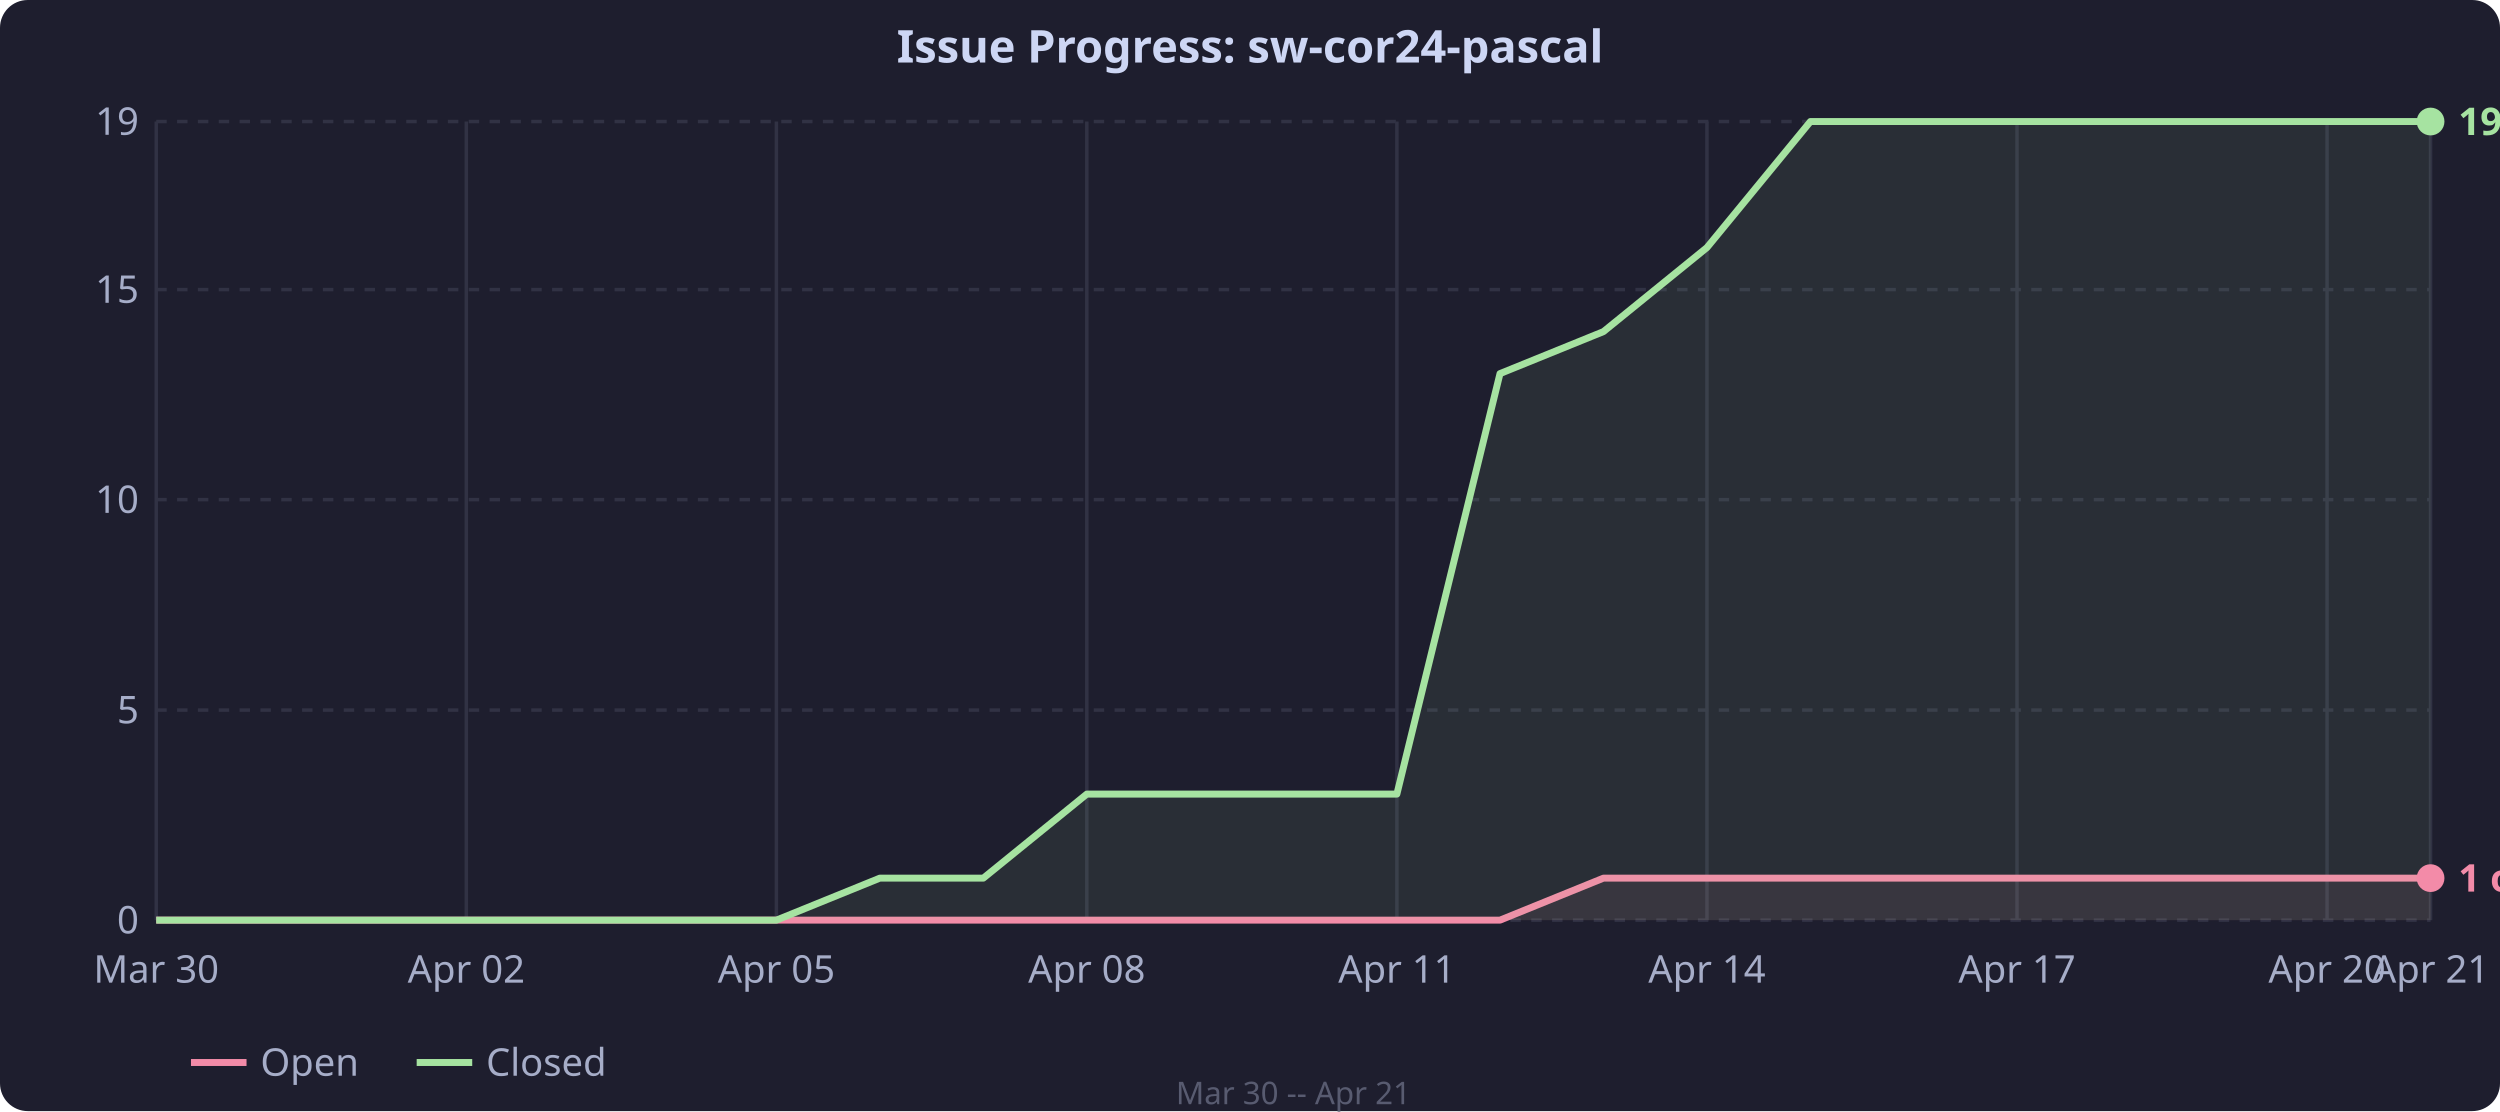
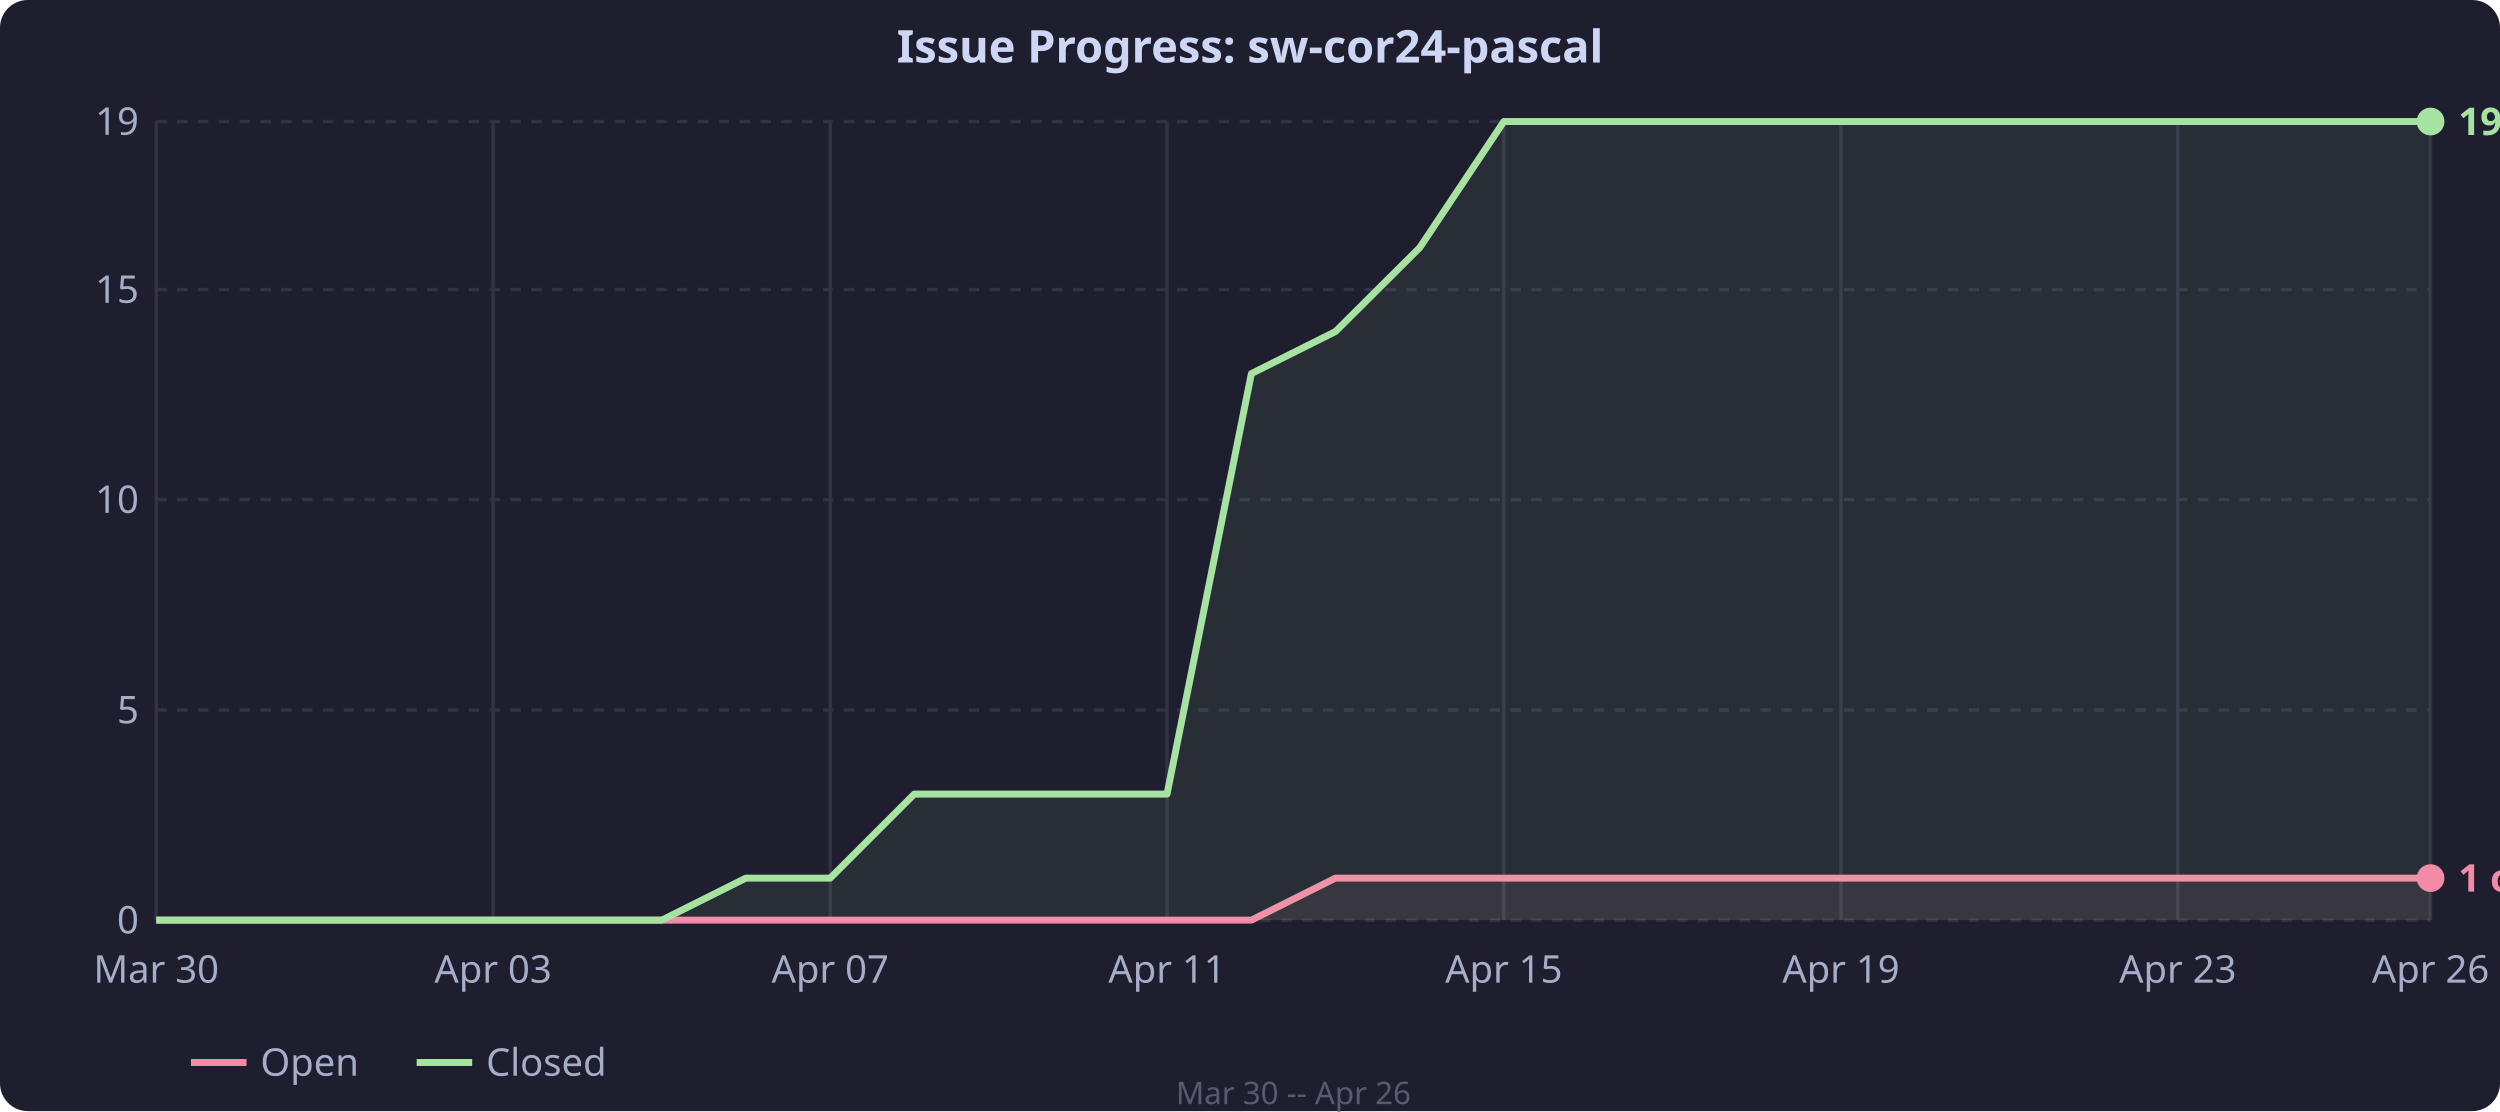
<svg xmlns="http://www.w3.org/2000/svg" viewBox="0 0 720 320" style="font-family: system-ui, sans-serif; font-size: 11px; color: #cdd6f4;">
  <rect width="720" height="320" fill="#1e1e2e" rx="8" />
  <line x1="45" y1="265.0" x2="700" y2="265.0" stroke="#313244" stroke-dasharray="3,3" />
  <text x="40" y="265.0" fill="#a6adc8" text-anchor="end" dominant-baseline="middle">0</text>
  <line x1="45" y1="204.5" x2="700" y2="204.5" stroke="#313244" stroke-dasharray="3,3" />
  <text x="40" y="204.5" fill="#a6adc8" text-anchor="end" dominant-baseline="middle">5</text>
  <line x1="45" y1="143.9" x2="700" y2="143.9" stroke="#313244" stroke-dasharray="3,3" />
  <text x="40" y="143.9" fill="#a6adc8" text-anchor="end" dominant-baseline="middle">10</text>
  <line x1="45" y1="83.4" x2="700" y2="83.4" stroke="#313244" stroke-dasharray="3,3" />
  <text x="40" y="83.4" fill="#a6adc8" text-anchor="end" dominant-baseline="middle">15</text>
  <line x1="45" y1="35.0" x2="700" y2="35.0" stroke="#313244" stroke-dasharray="3,3" />
  <text x="40" y="35.0" fill="#a6adc8" text-anchor="end" dominant-baseline="middle">19</text>
  <text x="45.0" y="283" fill="#a6adc8" text-anchor="middle">Mar 30</text>
  <line x1="45.0" y1="35" x2="45.0" y2="265" stroke="#313244" />
-   <text x="134.3" y="283" fill="#a6adc8" text-anchor="middle">Apr 02</text>
-   <line x1="134.3" y1="35" x2="134.3" y2="265" stroke="#313244" />
-   <text x="223.6" y="283" fill="#a6adc8" text-anchor="middle">Apr 05</text>
-   <line x1="223.6" y1="35" x2="223.6" y2="265" stroke="#313244" />
-   <text x="313.0" y="283" fill="#a6adc8" text-anchor="middle">Apr 08</text>
-   <line x1="313.0" y1="35" x2="313.0" y2="265" stroke="#313244" />
-   <text x="402.3" y="283" fill="#a6adc8" text-anchor="middle">Apr 11</text>
-   <line x1="402.3" y1="35" x2="402.3" y2="265" stroke="#313244" />
-   <text x="491.6" y="283" fill="#a6adc8" text-anchor="middle">Apr 14</text>
-   <line x1="491.6" y1="35" x2="491.6" y2="265" stroke="#313244" />
-   <text x="580.9" y="283" fill="#a6adc8" text-anchor="middle">Apr 17</text>
-   <line x1="580.9" y1="35" x2="580.9" y2="265" stroke="#313244" />
-   <text x="670.2" y="283" fill="#a6adc8" text-anchor="middle">Apr 20</text>
-   <line x1="670.2" y1="35" x2="670.2" y2="265" stroke="#313244" />
-   <text x="700.0" y="283" fill="#a6adc8" text-anchor="middle">Apr 21</text>
+   <text x="142.0" y="283" fill="#a6adc8" text-anchor="middle">Apr 03</text>
+   <line x1="142.0" y1="35" x2="142.0" y2="265" stroke="#313244" />
+   <text x="239.1" y="283" fill="#a6adc8" text-anchor="middle">Apr 07</text>
+   <line x1="239.1" y1="35" x2="239.1" y2="265" stroke="#313244" />
+   <text x="336.1" y="283" fill="#a6adc8" text-anchor="middle">Apr 11</text>
+   <line x1="336.1" y1="35" x2="336.1" y2="265" stroke="#313244" />
+   <text x="433.1" y="283" fill="#a6adc8" text-anchor="middle">Apr 15</text>
+   <line x1="433.1" y1="35" x2="433.1" y2="265" stroke="#313244" />
+   <text x="530.2" y="283" fill="#a6adc8" text-anchor="middle">Apr 19</text>
+   <line x1="530.2" y1="35" x2="530.2" y2="265" stroke="#313244" />
+   <text x="627.2" y="283" fill="#a6adc8" text-anchor="middle">Apr 23</text>
+   <line x1="627.2" y1="35" x2="627.2" y2="265" stroke="#313244" />
+   <text x="700.0" y="283" fill="#a6adc8" text-anchor="middle">Apr 26</text>
  <line x1="700.0" y1="35" x2="700.0" y2="265" stroke="#313244" />
-   <polygon fill="rgba(243,139,168,0.08)" points="45.0,265.0 74.8,265.0 104.5,265.0 134.3,265.0 164.1,265.0 193.9,265.0 223.6,265.0 253.4,265.0 283.2,265.0 313.0,265.0 342.7,265.0 372.5,265.0 402.3,265.0 432.0,265.0 461.8,252.9 491.6,252.9 521.4,252.9 551.1,252.9 580.9,252.9 610.7,252.9 640.5,252.9 670.2,252.9 700.0,252.9 700.0,265.0 45.0,265.0" />
-   <polyline fill="none" stroke="#f38ba8" stroke-width="2" stroke-linejoin="round" points="45.0,265.0 74.8,265.0 104.5,265.0 134.3,265.0 164.1,265.0 193.9,265.0 223.6,265.0 253.4,265.0 283.2,265.0 313.0,265.0 342.7,265.0 372.5,265.0 402.3,265.0 432.0,265.0 461.8,252.9 491.6,252.9 521.4,252.9 551.1,252.9 580.9,252.9 610.7,252.9 640.5,252.9 670.2,252.9 700.0,252.9" />
-   <polygon fill="rgba(166,227,161,0.08)" points="45.0,265.0 74.8,265.0 104.5,265.0 134.3,265.0 164.1,265.0 193.9,265.0 223.6,265.0 253.4,252.9 283.2,252.9 313.0,228.7 342.7,228.7 372.5,228.7 402.3,228.7 432.0,107.6 461.8,95.5 491.6,71.3 521.4,35.0 551.1,35.0 580.9,35.0 610.7,35.0 640.5,35.0 670.2,35.0 700.0,35.0 700.0,265.0 45.0,265.0" />
-   <polyline fill="none" stroke="#a6e3a1" stroke-width="2" stroke-linejoin="round" points="45.0,265.0 74.8,265.0 104.5,265.0 134.3,265.0 164.1,265.0 193.9,265.0 223.6,265.0 253.4,252.9 283.2,252.9 313.0,228.7 342.7,228.7 372.5,228.7 402.3,228.7 432.0,107.6 461.8,95.5 491.6,71.3 521.4,35.0 551.1,35.0 580.9,35.0 610.7,35.0 640.5,35.0 670.2,35.0 700.0,35.0" />
+   <polygon fill="rgba(243,139,168,0.08)" points="45.0,265.0 69.3,265.0 93.5,265.0 117.8,265.0 142.0,265.0 166.3,265.0 190.6,265.0 214.8,265.0 239.1,265.0 263.3,265.0 287.6,265.0 311.9,265.0 336.1,265.0 360.4,265.0 384.6,252.9 408.9,252.9 433.1,252.9 457.4,252.9 481.7,252.9 505.9,252.9 530.2,252.9 554.4,252.9 578.7,252.9 603.0,252.9 627.2,252.9 651.5,252.9 675.7,252.9 700.0,252.9 700.0,265.0 45.0,265.0" />
+   <polyline fill="none" stroke="#f38ba8" stroke-width="2" stroke-linejoin="round" points="45.0,265.0 69.3,265.0 93.5,265.0 117.8,265.0 142.0,265.0 166.3,265.0 190.6,265.0 214.8,265.0 239.1,265.0 263.3,265.0 287.6,265.0 311.9,265.0 336.1,265.0 360.4,265.0 384.6,252.9 408.9,252.9 433.1,252.9 457.4,252.9 481.7,252.9 505.9,252.9 530.2,252.9 554.4,252.9 578.7,252.9 603.0,252.9 627.2,252.9 651.5,252.9 675.7,252.9 700.0,252.9" />
+   <polygon fill="rgba(166,227,161,0.08)" points="45.0,265.0 69.3,265.0 93.5,265.0 117.8,265.0 142.0,265.0 166.3,265.0 190.6,265.0 214.8,252.9 239.1,252.9 263.3,228.7 287.6,228.7 311.9,228.7 336.1,228.7 360.4,107.6 384.6,95.5 408.9,71.3 433.1,35.0 457.4,35.0 481.7,35.0 505.9,35.0 530.2,35.0 554.4,35.0 578.7,35.0 603.0,35.0 627.2,35.0 651.5,35.0 675.7,35.0 700.0,35.0 700.0,265.0 45.0,265.0" />
+   <polyline fill="none" stroke="#a6e3a1" stroke-width="2" stroke-linejoin="round" points="45.0,265.0 69.3,265.0 93.5,265.0 117.8,265.0 142.0,265.0 166.3,265.0 190.6,265.0 214.8,252.9 239.1,252.9 263.3,228.7 287.6,228.7 311.9,228.7 336.1,228.7 360.4,107.6 384.6,95.5 408.9,71.3 433.1,35.0 457.4,35.0 481.7,35.0 505.9,35.0 530.2,35.0 554.4,35.0 578.7,35.0 603.0,35.0 627.2,35.0 651.5,35.0 675.7,35.0 700.0,35.0" />
  <circle cx="700.0" cy="252.9" r="4" fill="#f38ba8" />
  <circle cx="700.0" cy="35.0" r="4" fill="#a6e3a1" />
  <text x="708.0" y="252.9" fill="#f38ba8" text-anchor="start" dominant-baseline="middle" font-size="11px" font-weight="600">1 open</text>
  <text x="708.0" y="35.0" fill="#a6e3a1" text-anchor="start" dominant-baseline="middle" font-size="11px" font-weight="600">19 closed</text>
  <text x="360" y="18" fill="#cdd6f4" text-anchor="middle" font-size="13px" font-weight="600">Issue Progress: sw-cor24-pascal</text>
  <line x1="55" y1="306" x2="71" y2="306" stroke="#f38ba8" stroke-width="2" />
  <text x="75" y="306" fill="#a6adc8" dominant-baseline="middle">Open</text>
  <line x1="120" y1="306" x2="136" y2="306" stroke="#a6e3a1" stroke-width="2" />
  <text x="140" y="306" fill="#a6adc8" dominant-baseline="middle">Closed</text>
-   <text x="372.5" y="318" fill="#585b70" text-anchor="middle" font-size="9px">Mar 30 -- Apr 21</text>
+   <text x="372.5" y="318" fill="#585b70" text-anchor="middle" font-size="9px">Mar 30 -- Apr 26</text>
</svg>
